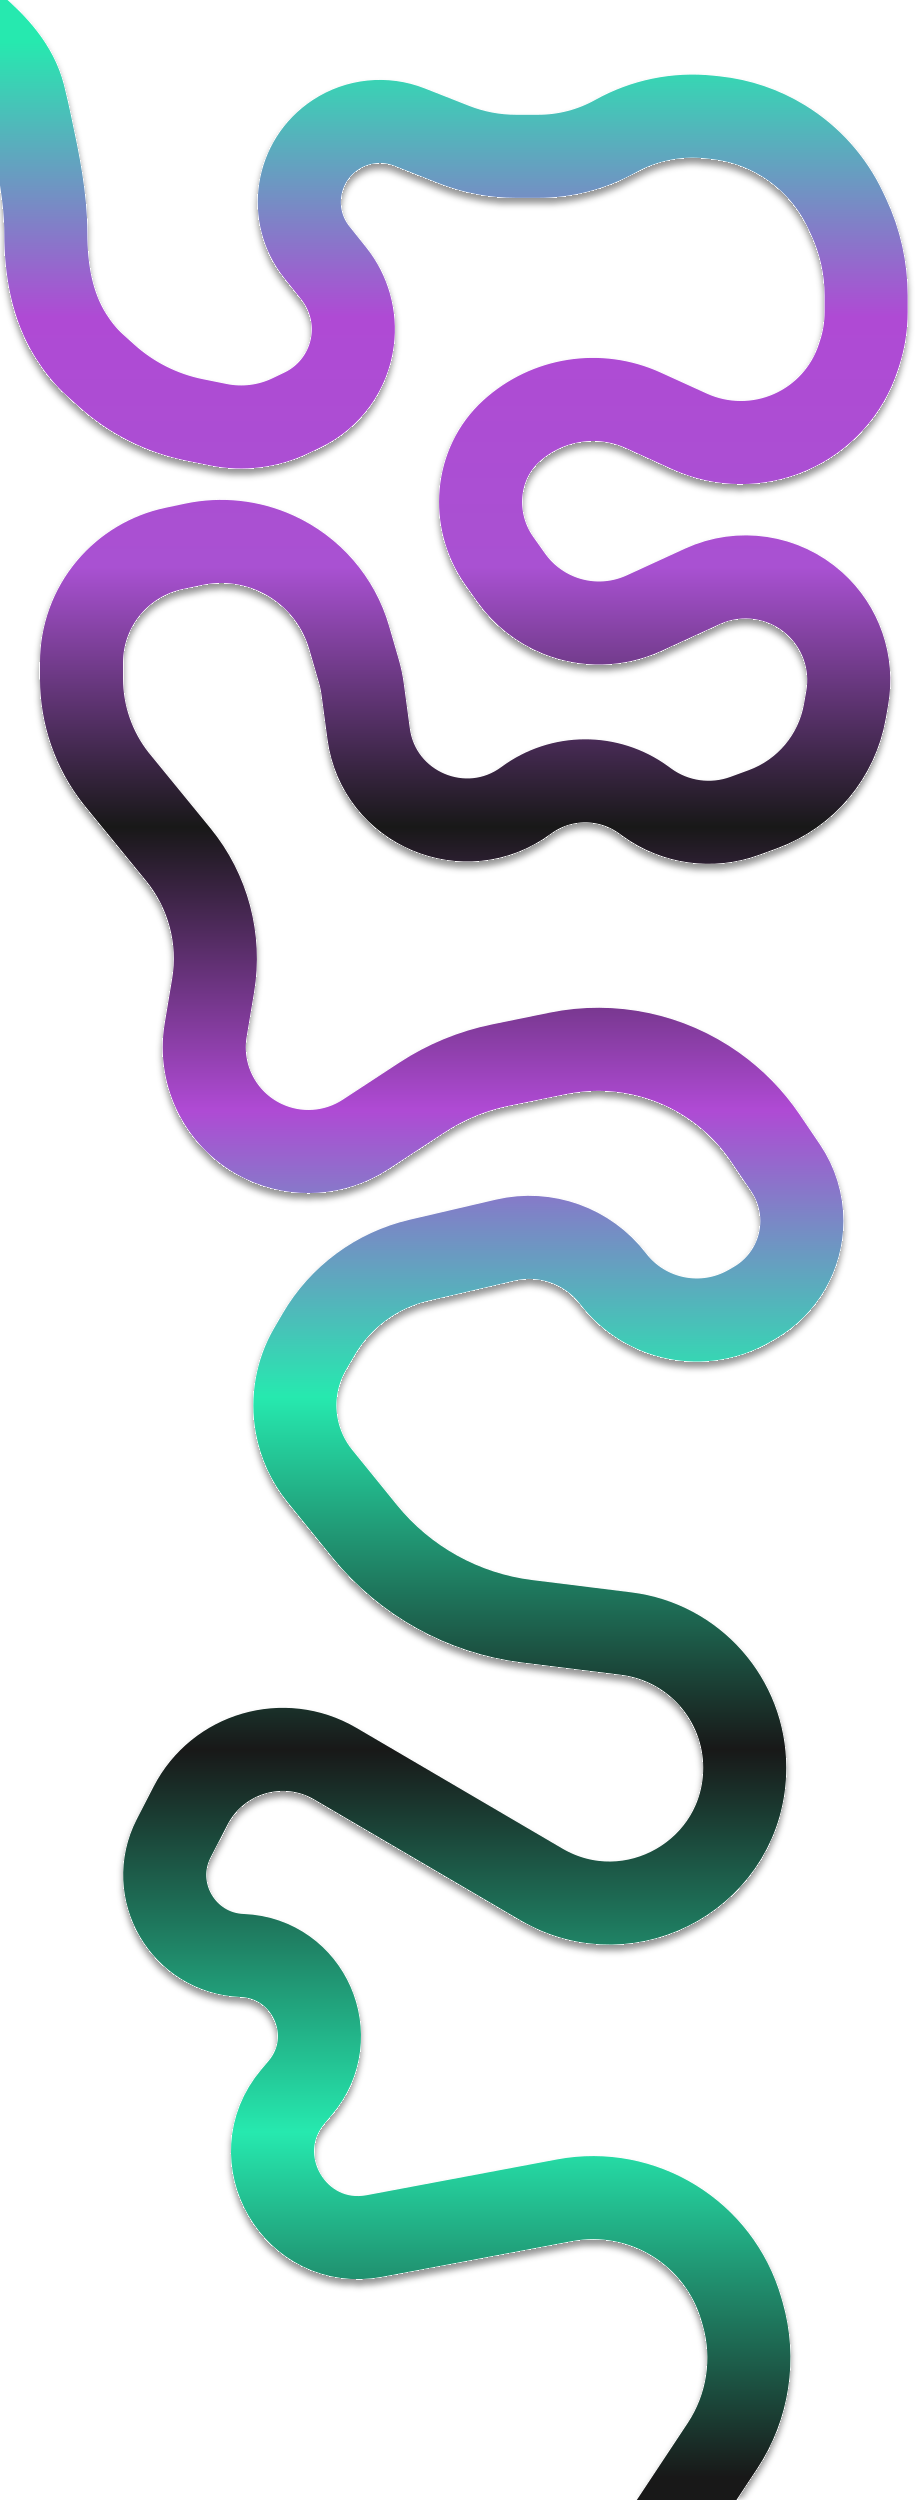
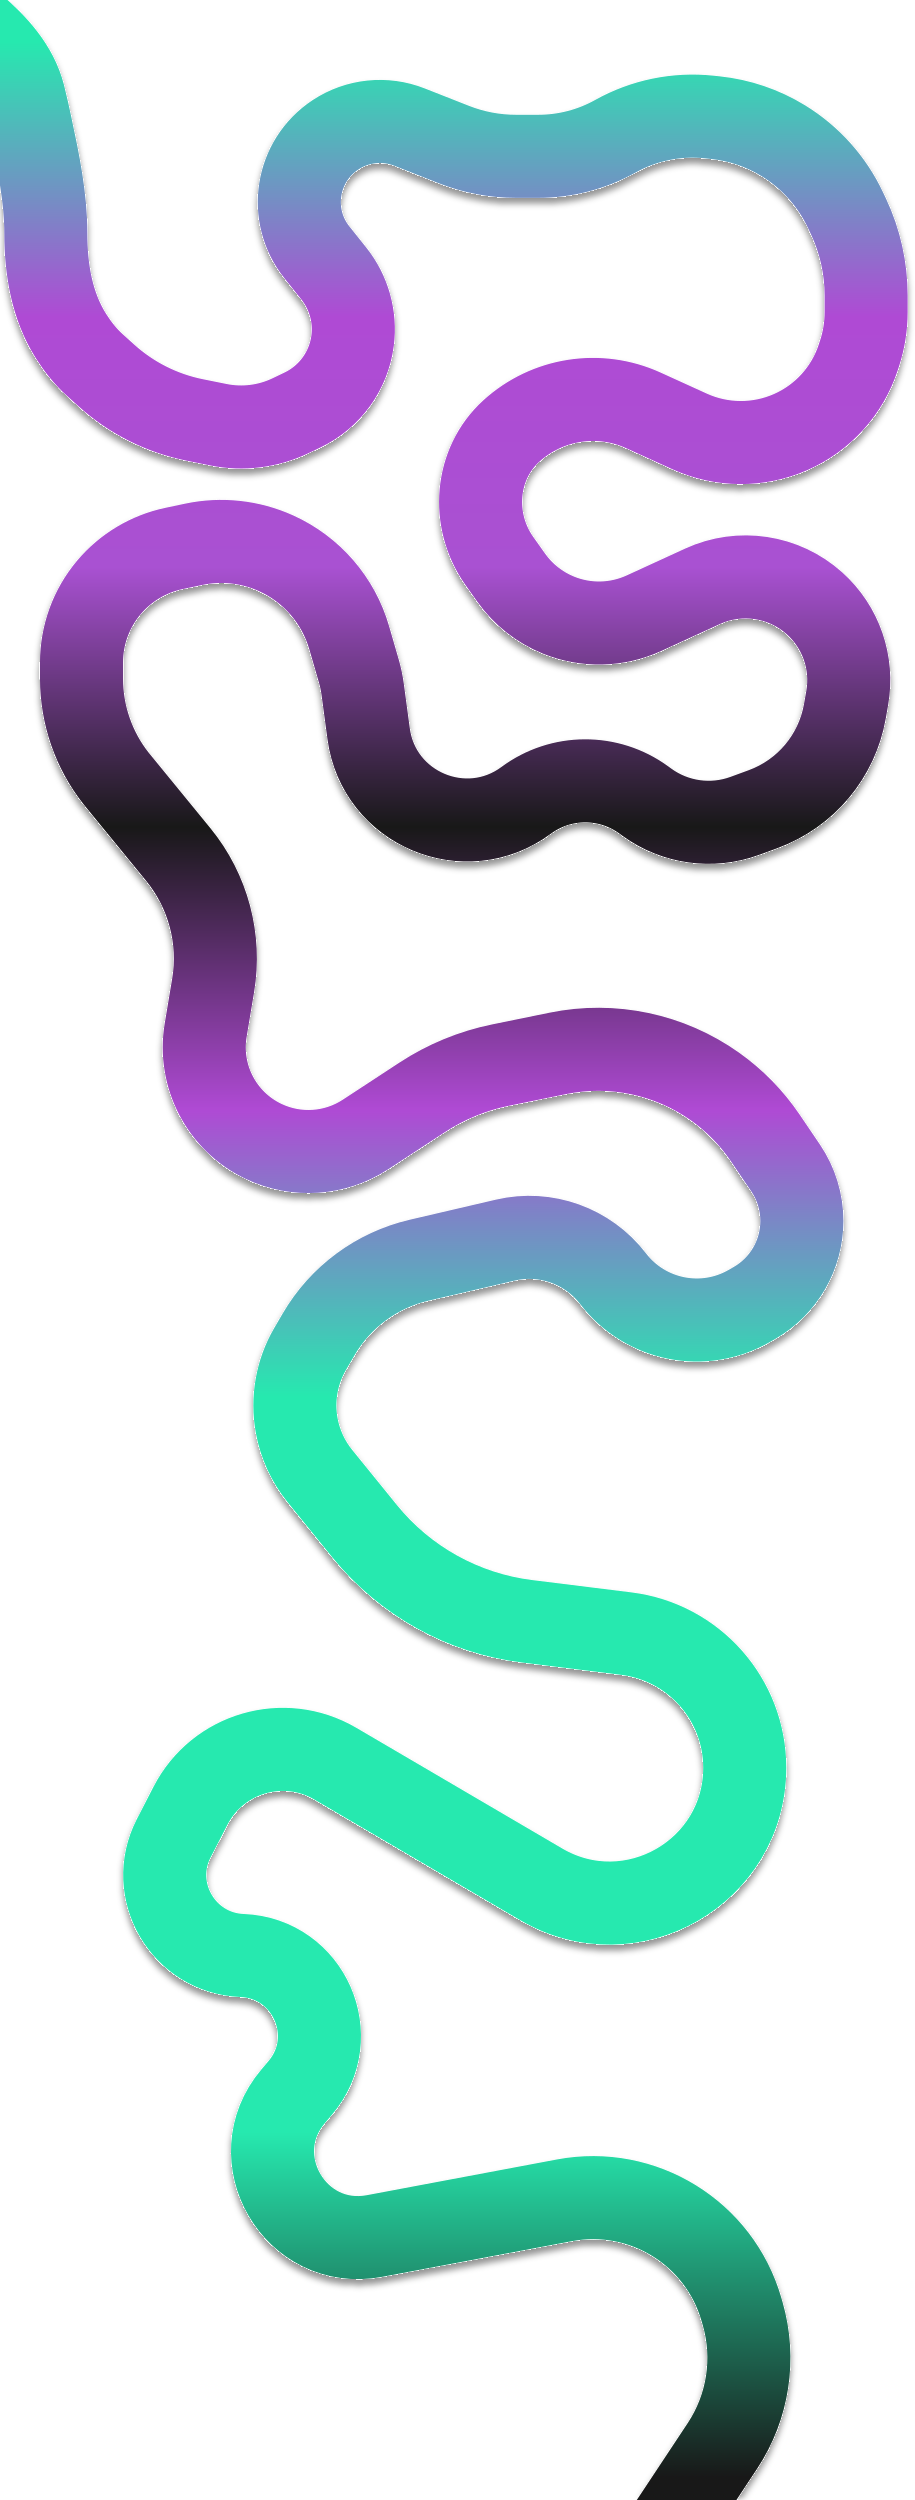
<svg xmlns="http://www.w3.org/2000/svg" width="1497" height="4092" viewBox="0 0 1497 4092" fill="none">
  <g filter="url(#filter0_d_164_430)">
    <path d="M-89 2.5L-43.112 41.8C-6.497 73.158 26.891 109.271 38.897 155.96C43.203 172.703 46.949 190.434 50.676 207.816C62.946 265.051 75 323.599 75 382.134V382.134C75 440.669 84.825 500.447 116.106 549.924C127.038 567.214 139.589 583.33 155.184 597.413L174.174 614.563C214.922 651.361 264.827 676.507 318.648 687.358L357.665 695.225C397.469 703.25 438.803 698.091 475.413 680.528L495.216 671.028C539.978 649.554 570.813 606.864 577.13 557.621C582.176 518.288 571.055 478.589 546.31 447.602L518.759 413.102C470.306 352.427 484.459 263.237 549.316 220.542C585.169 196.939 630.263 192.251 670.205 207.974L742.926 236.599C775.27 249.331 809.72 255.867 844.479 255.867H881.078C925.288 255.867 968.762 244.542 1007.35 222.972C1054 196.896 1107.58 185.903 1160.73 191.5L1170.97 192.578C1210.34 196.724 1248.3 209.605 1282.06 230.28C1326.35 257.397 1361.74 296.879 1383.86 343.86L1388.7 354.122C1407.78 394.642 1417.67 438.879 1417.67 483.668V510.936C1417.67 533.909 1414.04 556.738 1406.89 578.573L1404.76 585.089C1386.92 639.627 1346.74 684.012 1294.24 707.177C1241.51 730.444 1181.35 730.096 1128.89 706.22L1052.97 671.663C980.762 638.801 895.931 652.02 837.15 705.293V705.293C777.522 759.333 770.617 851.455 816.783 917.367C817.818 918.845 818.87 920.337 819.939 921.844L836.73 945.522C856.171 972.935 883.045 994.216 914.184 1006.86C959.215 1025.13 1009.8 1024 1053.96 1003.73L1149.86 959.701C1210.97 931.646 1282.91 942.507 1333.01 987.355C1376.53 1026.31 1396.84 1084.98 1386.72 1142.51L1382.86 1164.45C1369.95 1237.83 1318.95 1298.79 1248.99 1324.45L1218.99 1335.46C1165.25 1355.17 1105.22 1346.8 1058.93 1313.13L1053.48 1309.17C996.068 1267.41 918.193 1267.77 861.165 1310.05C761.796 1383.71 619.835 1323.73 603.383 1201.14L593.59 1128.16C592.236 1118.07 590.135 1108.09 587.305 1098.31L571.495 1043.67C553.749 982.342 510.018 931.872 451.841 905.578C409.57 886.473 362.308 881.347 316.924 890.944L284.636 897.771C243.09 906.557 205.667 928.963 178.303 961.435C149.333 995.812 133.445 1039.32 133.445 1084.28V1110.97C133.445 1170.05 153.281 1227.42 189.773 1273.88L291.798 1398.69C340.795 1458.63 361.582 1536.78 348.843 1613.14L336.636 1686.31C324.122 1761.32 362.8 1835.54 431.445 1868.25V1868.25C485.19 1893.86 548.402 1889.58 598.2 1856.96L691.066 1796.11C730.002 1770.6 773.425 1752.71 819.03 1743.4L913.116 1724.18C1002.66 1705.88 1095.78 1725.53 1170.3 1778.43V1778.43C1202.5 1801.29 1230.33 1829.74 1252.49 1862.43L1285.85 1911.67C1303.22 1937.3 1312.5 1967.55 1312.5 1998.51V1998.51C1312.5 2053.88 1282.93 2105.03 1234.96 2132.67L1226.27 2137.67C1151.43 2180.78 1056.08 2161.58 1003.54 2093.04V2093.04C962.282 2039.22 893.235 2014.39 827.196 2029.79L685.913 2062.73C616.717 2078.86 557.228 2122.79 521.459 2184.19L507.613 2207.95C485.597 2245.74 477.789 2290.14 485.596 2333.17V2333.17C491.109 2363.57 504.2 2392.08 523.657 2416.07L596.846 2506.31C663.032 2587.92 758.24 2640.74 862.513 2653.7L1025.05 2673.9C1135.83 2687.66 1218.99 2781.8 1218.99 2893.43V2893.43C1218.99 3064.37 1033.39 3170.72 885.909 3084.29L548.816 2886.73C464.712 2837.44 356.47 2868.86 311.832 2955.53L284.373 3008.84C240.276 3094.45 299.976 3196.9 396.203 3200.74V3200.74C505.84 3205.11 562.363 3333.78 491.42 3417.48L479.861 3431.12C394.368 3531.99 482.963 3684.33 612.915 3659.91L923.979 3601.45C1052.05 3577.38 1177.42 3654.63 1213.5 3779.85L1215.6 3787.12C1236.79 3860.64 1224.65 3939.75 1182.41 4003.55L1058.93 4190" stroke="url(#paint0_linear_164_430)" stroke-width="136" />
  </g>
  <defs>
    <filter id="filter0_d_164_430" x="-144.333" y="-51.248" width="1641.11" height="4298.89" filterUnits="userSpaceOnUse" color-interpolation-filters="sRGB">
      <feFlood flood-opacity="0" result="BackgroundImageFix" />
      <feColorMatrix in="SourceAlpha" type="matrix" values="0 0 0 0 0 0 0 0 0 0 0 0 0 0 0 0 0 0 127 0" result="hardAlpha" />
      <feOffset dy="9" />
      <feGaussianBlur stdDeviation="5.55" />
      <feComposite in2="hardAlpha" operator="out" />
      <feColorMatrix type="matrix" values="0 0 0 0 0 0 0 0 0 0 0 0 0 0 0 0 0 0 0.42 0" />
      <feBlend mode="normal" in2="BackgroundImageFix" result="effect1_dropShadow_164_430" />
      <feBlend mode="normal" in="SourceGraphic" in2="effect1_dropShadow_164_430" result="shape" />
    </filter>
    <linearGradient id="paint0_linear_164_430" x1="821" y1="4095.5" x2="821" y2="3" gradientUnits="userSpaceOnUse">
      <stop offset="0.01" stop-color="#181818" />
      <stop offset="0.148" stop-color="#26E9AF" />
-       <stop offset="0.301" stop-color="#181818" />
      <stop offset="0.442" stop-color="#26E9AF" />
      <stop offset="0.557" stop-color="#AF4AD4" />
      <stop offset="0.67" stop-color="#181818" />
      <stop offset="0.774" stop-color="#A951D2" />
      <stop offset="0.874" stop-color="#AF4AD4" />
      <stop offset="0.984" stop-color="#26E9AF" />
    </linearGradient>
  </defs>
</svg>
